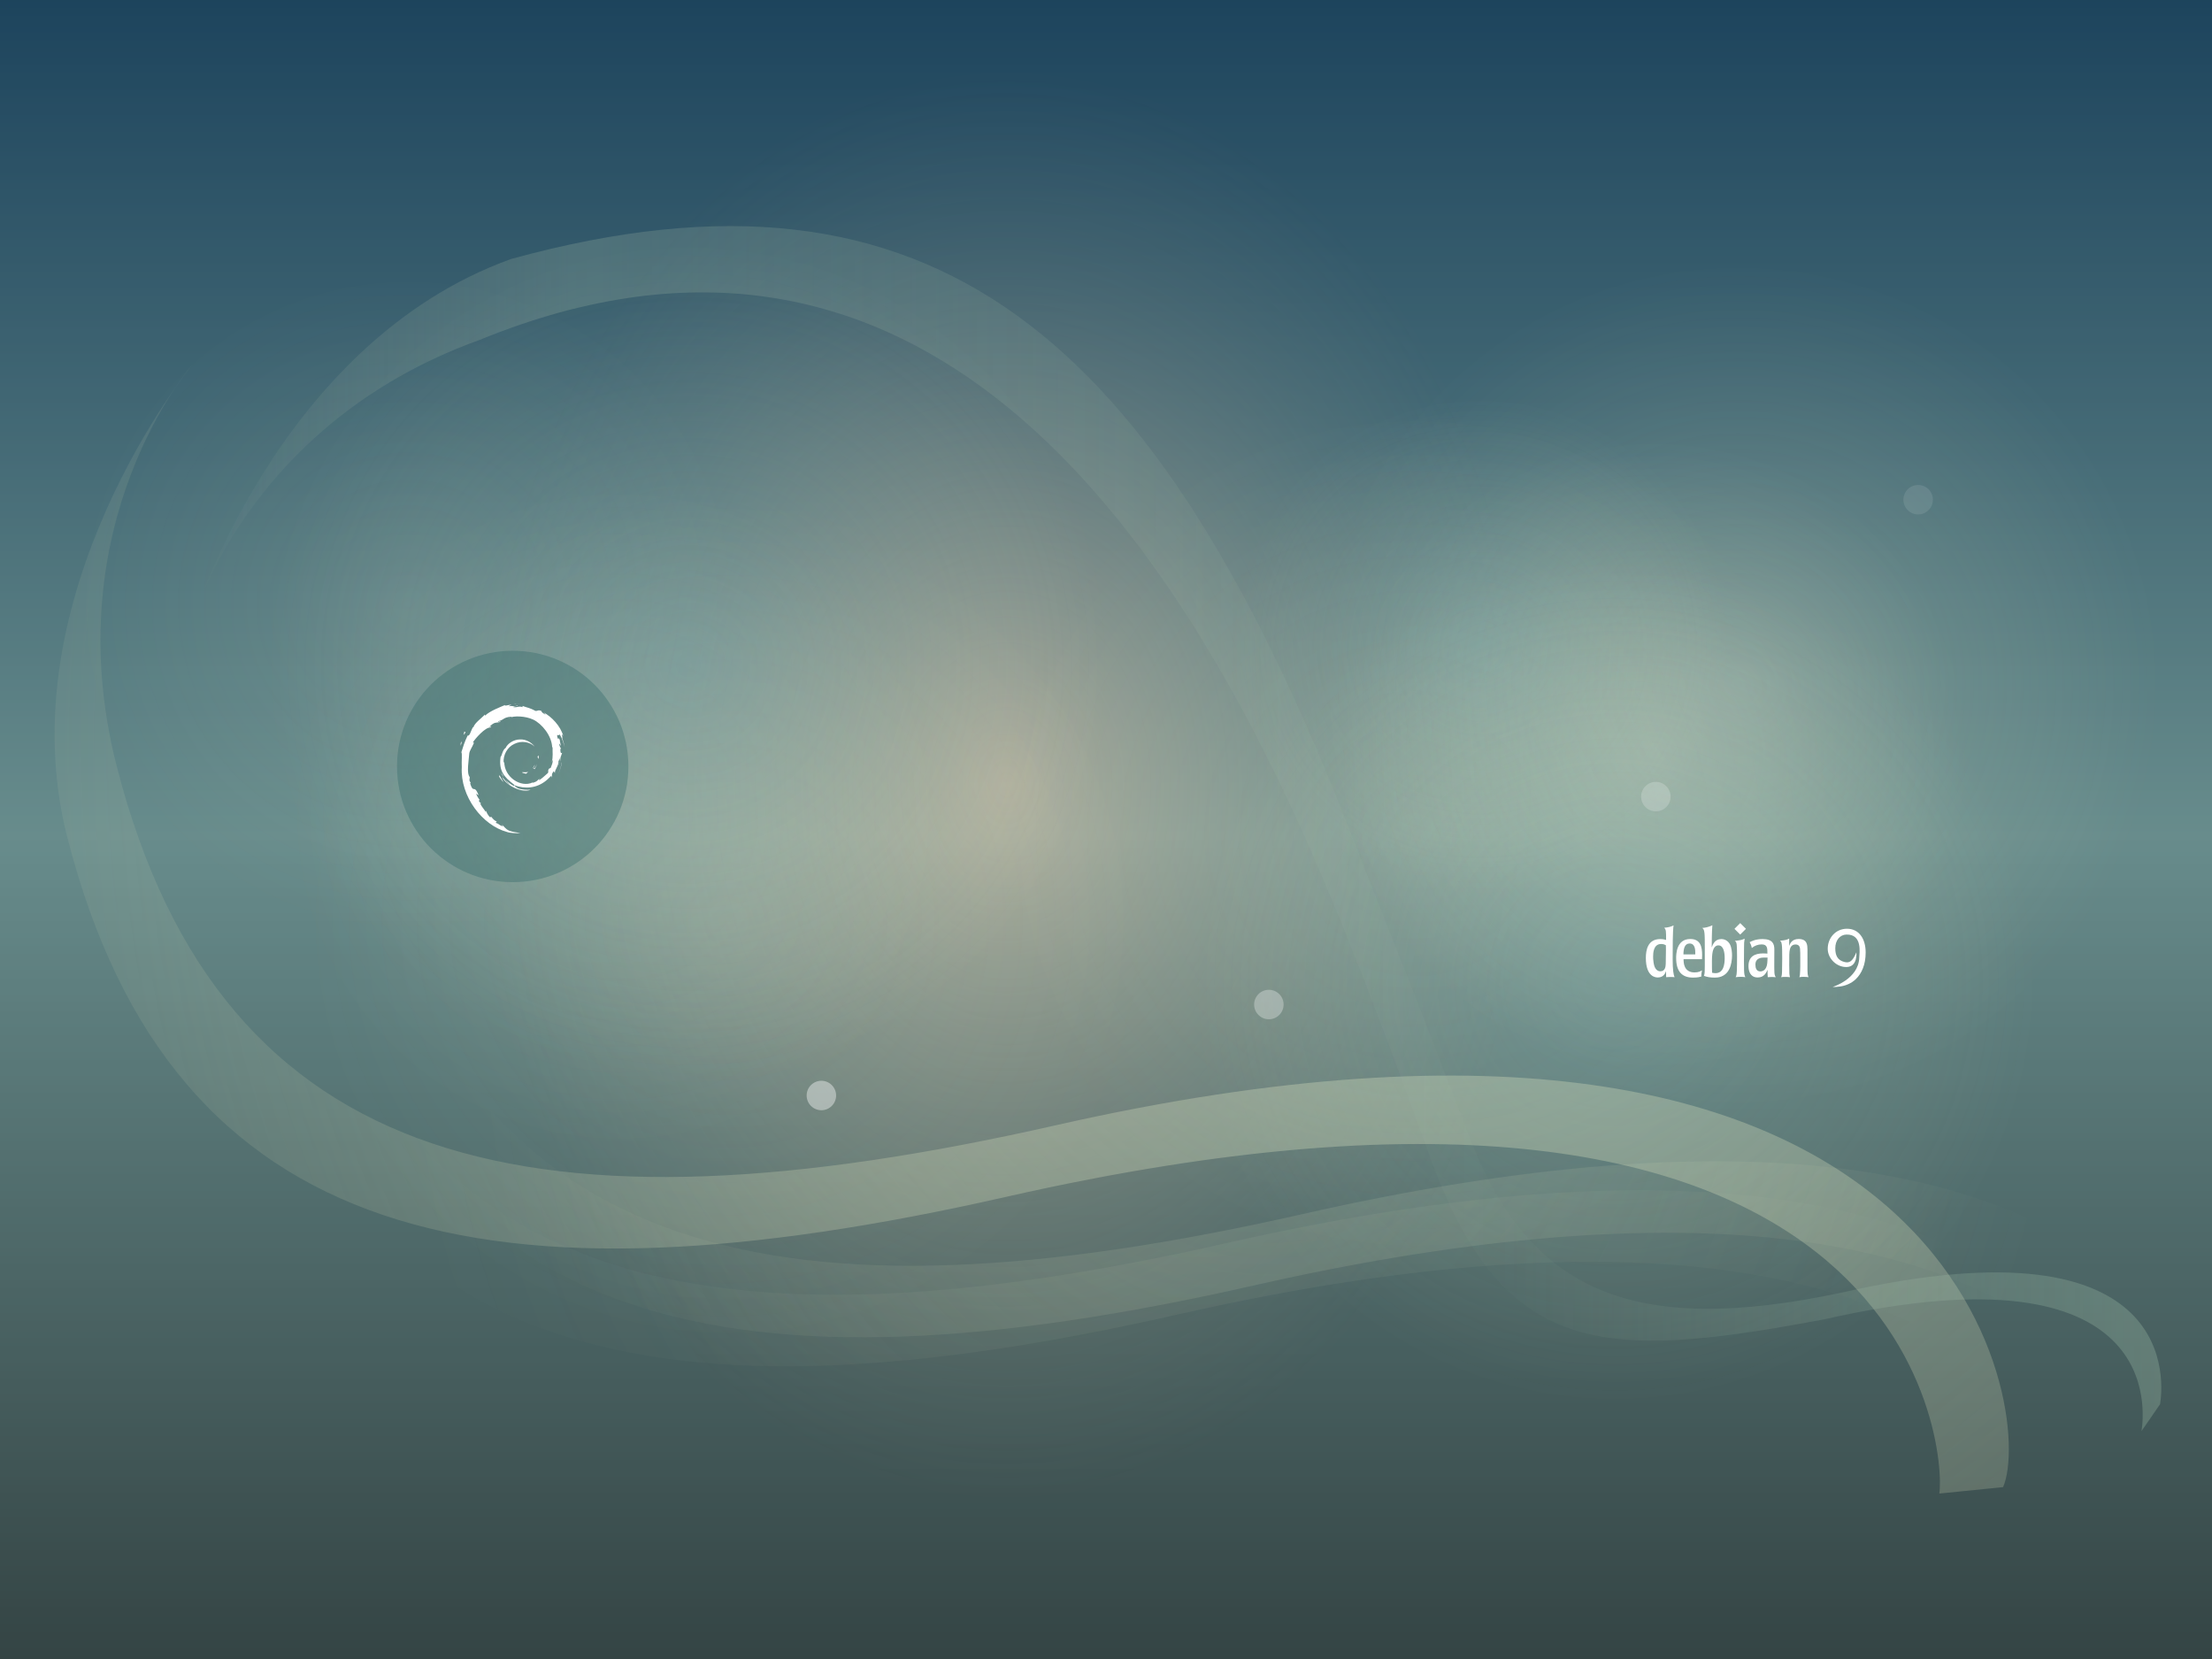
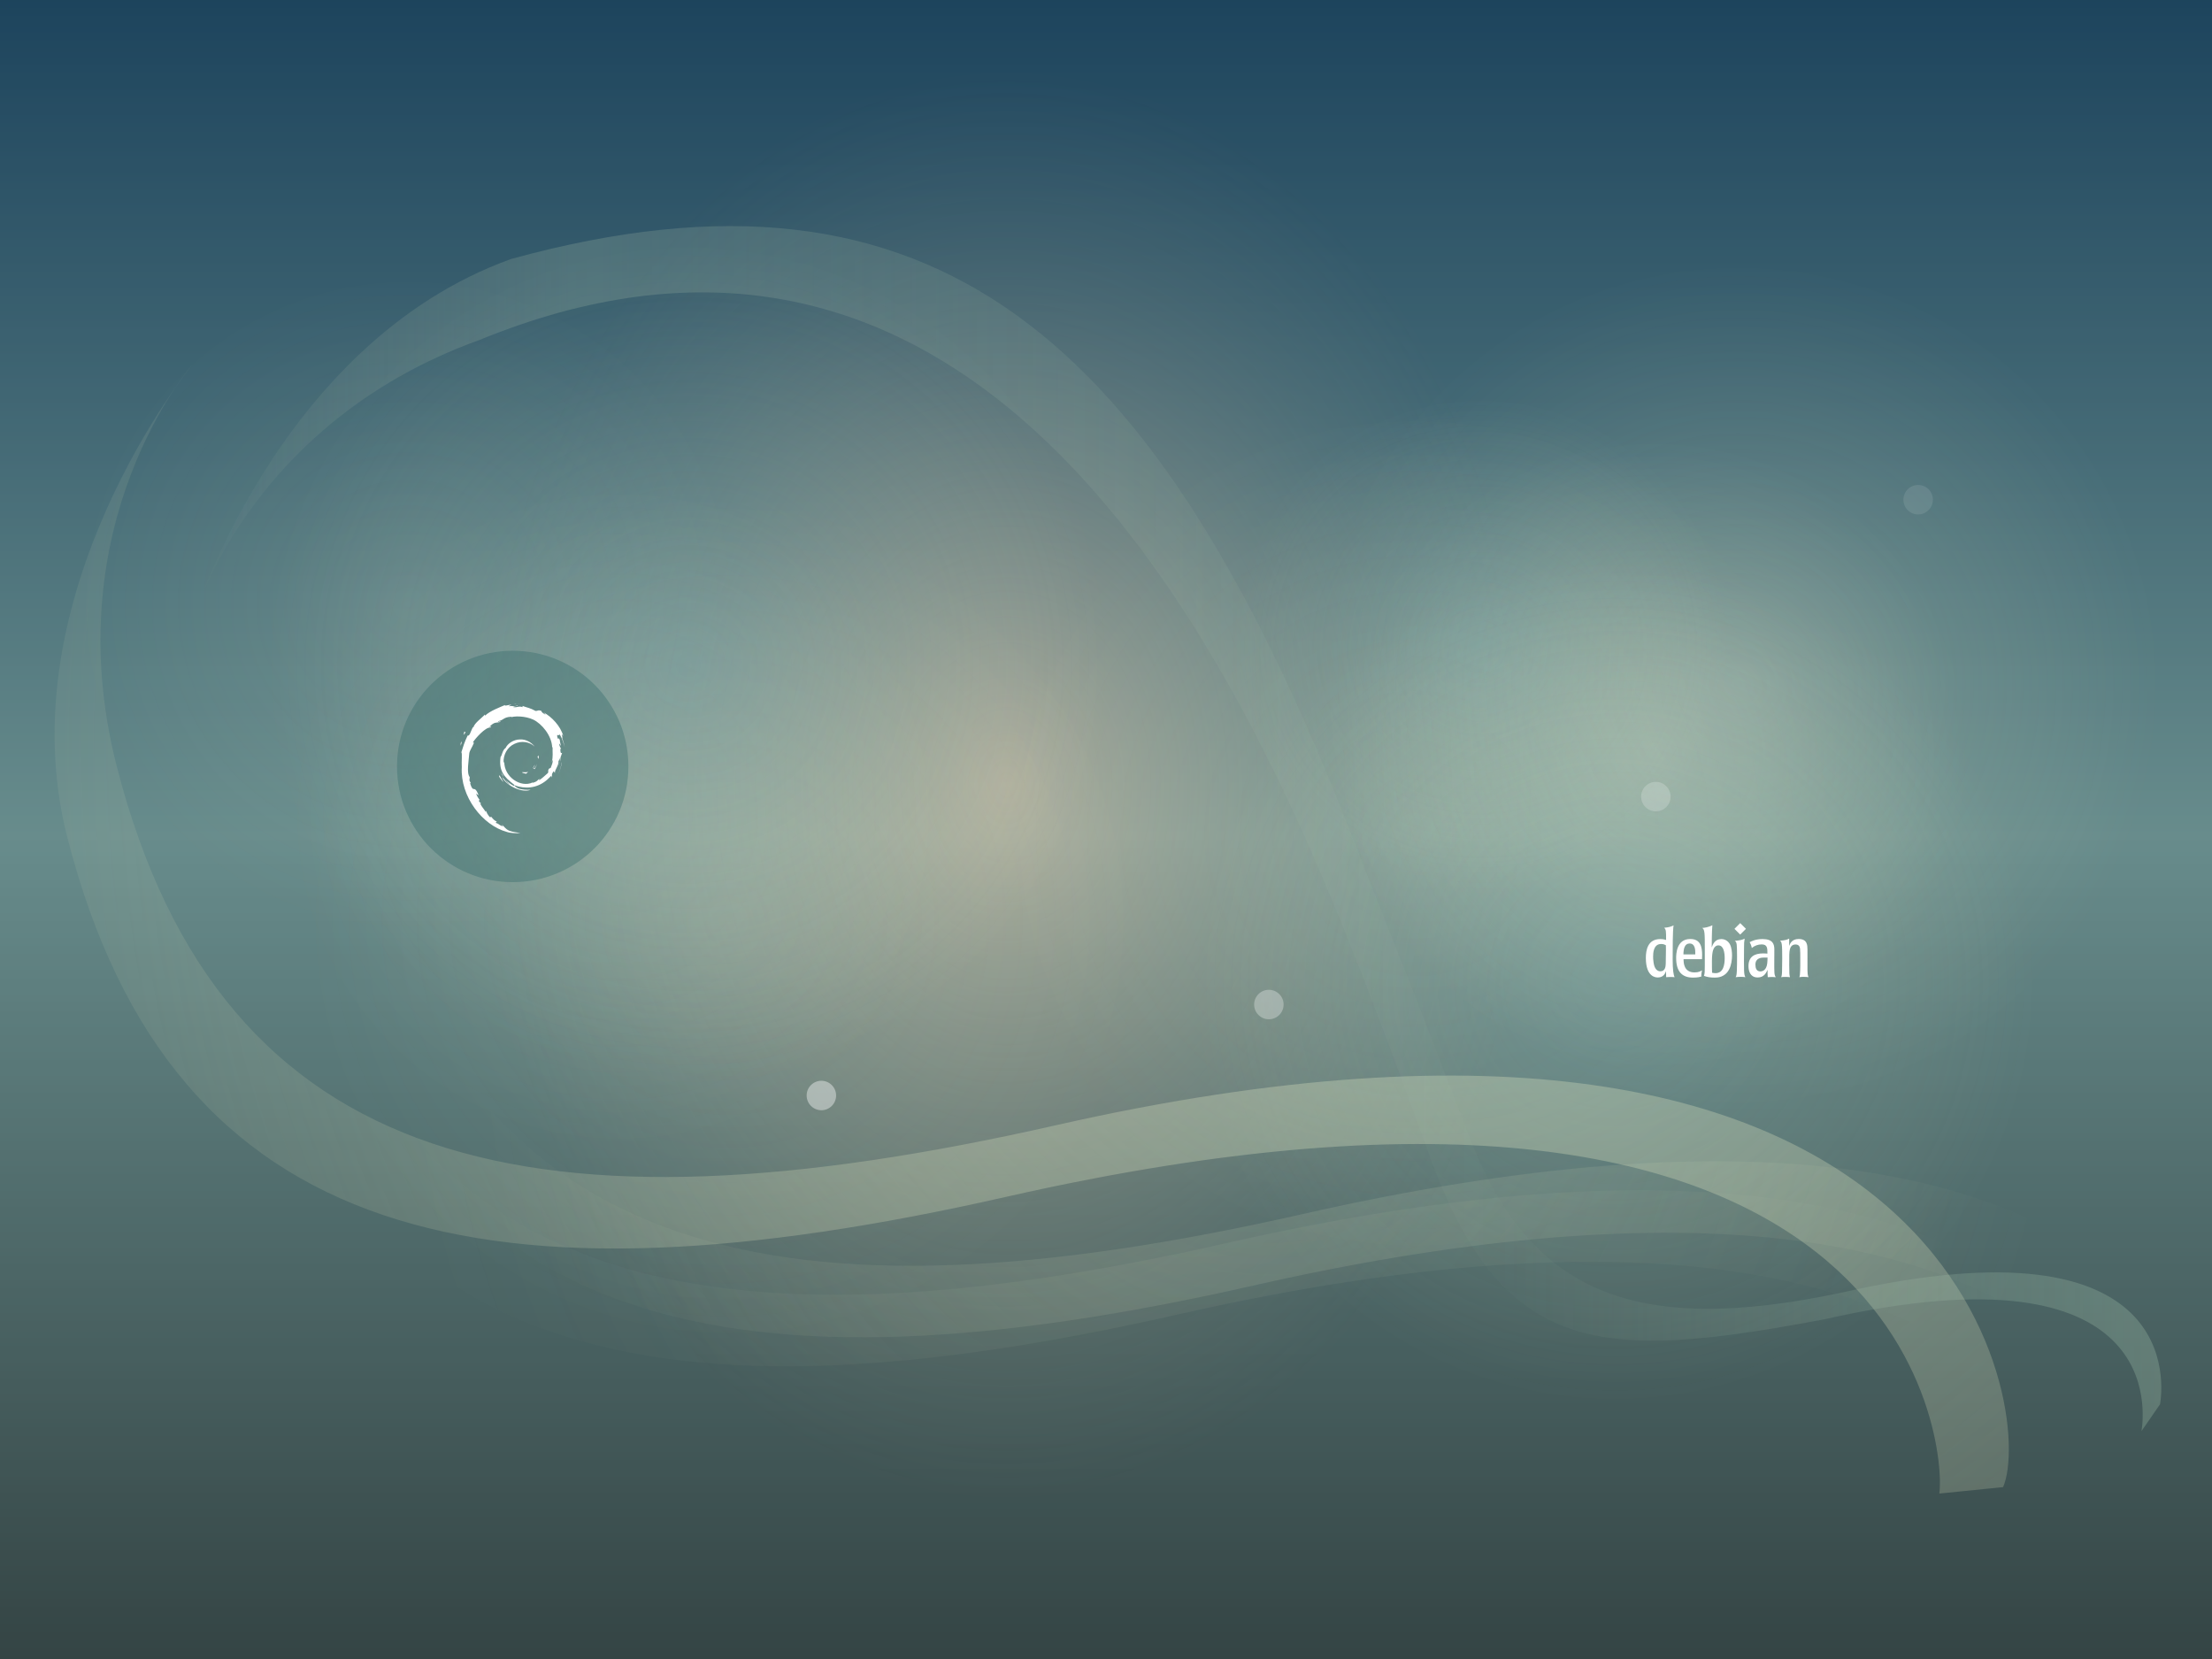
<svg xmlns="http://www.w3.org/2000/svg" version="1.1" id="root" x="0px" y="0px" width="1024px" height="768px" viewBox="0 0 1024 768" enable-background="new 0 0 1024 768" xml:space="preserve">
  <defs id="defs188" />
  <g id="background">
    <g id="background_1_">
      <linearGradient id="SVGID_1_" gradientUnits="userSpaceOnUse" x1="-1759.378" y1="4249.164" x2="-1759.379" y2="3474.712" gradientTransform="matrix(1 0 0 -1 2273.379 4247.078)">
        <stop offset="0" style="stop-color:#133356" id="stop6" />
        <stop offset="0.502" style="stop-color:#7C9999" id="stop8" />
        <stop offset="1" style="stop-color:#333333" id="stop10" />
      </linearGradient>
      <rect x="-1" y="-3.95" fill="url(#SVGID_1_)" width="1030.001" height="775.901" id="rect12" />
    </g>
    <g id="Layer_4">
      <radialGradient id="SVGID_2_" cx="-1848.697" cy="3394.279" r="504.368" gradientTransform="matrix(0.9962 0 0 -1.3407 2307.595 4914.205)" gradientUnits="userSpaceOnUse">
        <stop offset="0" style="stop-color:#E4C8A5;stop-opacity:0.5" id="stop16" />
        <stop offset="0.143" style="stop-color:#AEAB93;stop-opacity:0.437" id="stop18" />
        <stop offset="0.38" style="stop-color:#587E77;stop-opacity:0.333" id="stop20" />
        <stop offset="0.488" style="stop-color:#366C6C;stop-opacity:0.286" id="stop22" />
      </radialGradient>
      <rect x="-1" y="-3.466" fill="url(#SVGID_2_)" width="1030.001" height="775.174" id="rect24" />
    </g>
  </g>
  <g id="glows">
    <radialGradient id="SVGID_3_" cx="-1507.371" cy="3897.723" r="145.275" gradientTransform="matrix(1 0 0 -1 2273.379 4247.078)" gradientUnits="userSpaceOnUse">
      <stop offset="0" style="stop-color:#FFFCDD" id="stop28" />
      <stop offset="1" style="stop-color:#FEF9C8;stop-opacity:0" id="stop30" />
    </radialGradient>
    <path opacity="0.2" fill="url(#SVGID_3_)" enable-background="new    " d="M766.007,204.082   c80.234,0,145.277,65.042,145.277,145.275c0,80.229-65.043,145.272-145.277,145.272c-80.23,0-145.275-65.043-145.275-145.271   C620.729,269.124,685.774,204.082,766.007,204.082z" id="path32" />
    <radialGradient id="SVGID_4_" cx="-1588.051" cy="3947.717" r="114.988" gradientTransform="matrix(1 0 0 -1 2273.379 4247.078)" gradientUnits="userSpaceOnUse">
      <stop offset="0" style="stop-color:#99CCCC" id="stop35" />
      <stop offset="1" style="stop-color:#FEF9C8;stop-opacity:0" id="stop37" />
    </radialGradient>
    <path opacity="0.2" fill="url(#SVGID_4_)" enable-background="new    " d="M685.327,184.374c63.506,0,114.99,51.481,114.99,114.989   c0,63.507-51.484,114.985-114.99,114.985S570.339,362.87,570.339,299.363C570.339,235.855,621.821,184.374,685.327,184.374z" id="path39" />
    <radialGradient id="SVGID_5_" cx="-2084.39" cy="3967.489" r="152.451" gradientTransform="matrix(1 0 0 -1 2273.379 4247.078)" gradientUnits="userSpaceOnUse">
      <stop offset="0" style="stop-color:#FFFCDD" id="stop42" />
      <stop offset="1" style="stop-color:#FEF9C8;stop-opacity:0" id="stop44" />
    </radialGradient>
    <circle opacity="0.1" fill="url(#SVGID_5_)" enable-background="new    " cx="188.989" cy="279.589" r="152.451" id="circle46" />
    <radialGradient id="SVGID_6_" cx="-1986.572" cy="3869.126" r="152.451" gradientTransform="matrix(1 0 0 -1 2273.379 4247.078)" gradientUnits="userSpaceOnUse">
      <stop offset="0" style="stop-color:#FFFCDD" id="stop49" />
      <stop offset="1" style="stop-color:#FEF9C8;stop-opacity:0" id="stop51" />
    </radialGradient>
    <circle opacity="0.1" fill="url(#SVGID_6_)" enable-background="new    " cx="286.806" cy="377.952" r="152.451" id="circle53" />
    <radialGradient id="SVGID_7_" cx="-1936.446" cy="3820.824" r="195.03" gradientTransform="matrix(1 0 0 -1 2273.379 4247.078)" gradientUnits="userSpaceOnUse">
      <stop offset="0" style="stop-color:#FFFCDD" id="stop56" />
      <stop offset="1" style="stop-color:#FEF9C8;stop-opacity:0" id="stop58" />
    </radialGradient>
    <path opacity="0.1" fill="url(#SVGID_7_)" enable-background="new    " d="M336.93,231.226   c107.713,0,195.034,87.317,195.034,195.025c0,107.712-87.321,195.03-195.034,195.03c-107.711,0-195.029-87.318-195.029-195.03   C141.9,318.543,229.218,231.226,336.93,231.226z" id="path60" />
    <radialGradient id="SVGID_8_" cx="-1618.281" cy="3861.288" r="195.028" gradientTransform="matrix(1 0 0 -1 2273.379 4247.078)" gradientUnits="userSpaceOnUse">
      <stop offset="0" style="stop-color:#FFFCDD" id="stop63" />
      <stop offset="1" style="stop-color:#FEF9C8;stop-opacity:0" id="stop65" />
    </radialGradient>
    <path opacity="0.1" fill="url(#SVGID_8_)" enable-background="new    " d="M655.099,190.764   c107.713,0,195.029,87.315,195.029,195.025c0,107.715-87.316,195.027-195.029,195.027c-107.709,0-195.031-87.314-195.031-195.026   C460.067,278.08,547.39,190.764,655.099,190.764z" id="path67" />
    <radialGradient id="SVGID_9_" cx="-1954.735" cy="3939.332" r="195.028" gradientTransform="matrix(1 0 0 -1 2273.379 4247.078)" gradientUnits="userSpaceOnUse">
      <stop offset="0" style="stop-color:#99CCCC" id="stop70" />
      <stop offset="1" style="stop-color:#FEF9C8;stop-opacity:0" id="stop72" />
    </radialGradient>
    <circle opacity="0.2" fill="url(#SVGID_9_)" enable-background="new    " cx="318.643" cy="307.746" r="195.028" id="circle74" />
    <radialGradient id="SVGID_10_" cx="-1468.607" cy="3929.969" r="195.028" gradientTransform="matrix(1 0 0 -1 2273.379 4247.078)" gradientUnits="userSpaceOnUse">
      <stop offset="0" style="stop-color:#FFFCDD" id="stop77" />
      <stop offset="1" style="stop-color:#FEF9C8;stop-opacity:0" id="stop79" />
    </radialGradient>
    <circle opacity="0.2" fill="url(#SVGID_10_)" enable-background="new    " cx="804.771" cy="317.11" r="195.028" id="circle81" />
    <radialGradient id="SVGID_11_" cx="-1525.753" cy="3792.606" r="195.028" gradientTransform="matrix(1 0 0 -1 2273.379 4247.078)" gradientUnits="userSpaceOnUse">
      <stop offset="0" style="stop-color:#99CCCC" id="stop84" />
      <stop offset="1" style="stop-color:#FEF9C8;stop-opacity:0" id="stop86" />
    </radialGradient>
    <path opacity="0.2" fill="url(#SVGID_11_)" enable-background="new    " d="M747.624,259.444   c107.715,0,195.031,87.317,195.031,195.024c0,107.712-87.316,195.03-195.031,195.03c-107.709,0-195.027-87.318-195.027-195.03   C552.597,346.761,639.915,259.444,747.624,259.444z" id="path88" />
  </g>
  <g id="octopus_1_">
    <radialGradient id="SVGID_12_" cx="14671.389" cy="-3744.686" r="366.571" gradientTransform="matrix(-1 0 0 1 15223.664 4229.417)" gradientUnits="userSpaceOnUse">
      <stop offset="0" style="stop-color:#BCCCB3" id="stop92" />
      <stop offset="1" style="stop-color:#FEF9C8;stop-opacity:0" id="stop94" />
    </radialGradient>
    <path opacity="0.1" fill="url(#SVGID_12_)" enable-background="new    " d="M168.048,223.54c0,0-86.494,106.006-57.708,218.526   c48.662,190.206,195.996,220.612,434.657,166.5c420.549-95.355,435.082,117.585,431.961,137.355l22.83-33.101   c3.121-19.768-11.412-232.707-431.961-137.356c-238.663,54.112-385.997,23.71-434.656-166.498   C104.385,296.448,168.048,223.54,168.048,223.54" id="path96" />
    <radialGradient id="SVGID_13_" cx="14562.357" cy="-3883.877" r="734.648" gradientTransform="matrix(-1 0 0 1 15223.664 4229.417)" gradientUnits="userSpaceOnUse">
      <stop offset="0" style="stop-color:#BCCCB3" id="stop99" />
      <stop offset="1" style="stop-color:#FEF9C8;stop-opacity:0" id="stop101" />
    </radialGradient>
    <path opacity="0.5" fill="url(#SVGID_13_)" enable-background="new    " d="M88.851,169.021c0,0-86.494,106.01-57.71,218.529   c48.661,190.205,195.995,220.61,434.655,166.498c420.548-95.354,435.085,117.59,431.962,137.36l29.531-2.98   c14.652-33.445-18.115-262.833-438.666-167.479c-238.658,54.111-385.992,23.709-434.652-166.495   C25.188,241.93,88.851,169.021,88.851,169.021" id="path103" />
    <radialGradient id="SVGID_14_" cx="14636.27" cy="-3758.109" r="366.571" gradientTransform="matrix(-1 0 0 1 15223.664 4229.417)" gradientUnits="userSpaceOnUse">
      <stop offset="0" style="stop-color:#BCCCB3" id="stop106" />
      <stop offset="1" style="stop-color:#FEF9C8;stop-opacity:0" id="stop108" />
    </radialGradient>
    <path opacity="0.2" fill="url(#SVGID_14_)" enable-background="new    " d="M203.168,210.116c0,0-86.496,106.01-57.709,218.527   c48.66,190.208,195.994,220.61,434.655,166.499c420.549-95.354,435.084,117.583,431.963,137.356l22.83-33.092   c3.123-19.772-11.414-232.718-431.961-137.362c-238.662,54.112-385.996,23.707-434.656-166.498   C139.505,283.024,203.168,210.116,203.168,210.116" id="path110" />
    <linearGradient id="SVGID_15_" gradientUnits="userSpaceOnUse" x1="14223.135" y1="-3845.822" x2="15135.541" y2="-3845.822" gradientTransform="matrix(-1 0 0 1 15223.664 4229.417)">
      <stop offset="0" style="stop-color:#ABCCB3;stop-opacity:0.7" id="stop113" />
      <stop offset="0.33" style="stop-color:#B4CFB5;stop-opacity:0.05" id="stop115" />
      <stop offset="0.803" style="stop-color:#C1D4B7;stop-opacity:0.5" id="stop117" />
      <stop offset="1" style="stop-color:#FEF9C8;stop-opacity:0" id="stop119" />
    </linearGradient>
    <path opacity="0.4" fill="url(#SVGID_15_)" enable-background="new    " d="M88.124,290.207c0,0,24.657-93.599,133.962-132.87   c203.448-83.235,321.105,84.886,391.744,252.657c6.24,14.827,21.852,52.288,47.604,124.087   c34.018,94.833,80.385,95.987,183.184,76.647c158.574-35.955,147.92,44.341,146.736,51.796l8.607-12.479   c1.184-7.454,11.836-87.751-146.736-51.799c-98.08,20.979-145.795-0.637-173.309-72.757   c-27.516-72.114-29.211-74.817-55.164-141.252c-89.045-227.941-191.205-318.412-388.07-264.369   C127.381,159.143,88.124,290.207,88.124,290.207" id="path121" />
  </g>
  <g id="rounds">
    <path fill="none" stroke="#FFFFFF" stroke-width="2" stroke-miterlimit="10" d="M623.601,444.982" id="path124" />
    <circle opacity="0.3" fill="#FFFFFF" enable-background="new    " cx="587.396" cy="465.029" r="6.82" id="circle126" />
    <path opacity="0.2" fill="#FFFFFF" enable-background="new    " d="M766.542,361.95c3.77,0,6.82,3.054,6.82,6.819   c0,3.769-3.053,6.821-6.82,6.821c-3.766,0-6.818-3.053-6.818-6.821C759.724,365.004,762.776,361.95,766.542,361.95z" id="path128" />
    <circle opacity="0.1" fill="#FFFFFF" enable-background="new    " cx="887.966" cy="231.33" r="6.82" id="circle130" />
    <circle opacity="0.4" fill="#FFFFFF" enable-background="new    " cx="380.241" cy="507.141" r="6.82" id="circle132" />
  </g>
  <g id="logoGroup_1_" transform="matrix(0.7,0,0,0.7,71.2044,106.4454)">
    <path enable-background="new    " d="m 237.346,278.303 c 42.261,0 76.518,34.258 76.518,76.517 0,42.254 -34.257,76.513 -76.518,76.513 -42.256,0 -76.514,-34.259 -76.514,-76.513 0.001,-42.259 34.258,-76.517 76.514,-76.517 z" id="path135" style="opacity:0.4;fill:#366c6c" />
    <g id="logo_1_" enable-background="new    ">
      <path d="m 244.072,358.603 c -1.419,0.018 0.269,0.728 2.123,1.015 0.514,-0.401 0.977,-0.805 1.389,-1.198 -1.153,0.283 -2.328,0.291 -3.512,0.183" id="path138" style="fill:#ffffff" />
      <path d="m 251.694,356.703 c 0.852,-1.17 1.464,-2.447 1.681,-3.768 -0.191,0.943 -0.7,1.752 -1.181,2.612 -2.656,1.676 -0.25,-0.989 -0.006,-2.006 -2.85,3.596 -0.392,2.157 -0.494,3.162" id="path140" style="fill:#ffffff" />
      <path d="m 254.509,349.378 c 0.173,-2.557 -0.502,-1.746 -0.728,-0.773 0.263,0.14 0.473,1.804 0.728,0.773" id="path142" style="fill:#ffffff" />
      <path d="m 238.684,314.417 c 0.76,0.139 1.639,0.24 1.513,0.422 0.83,-0.186 1.019,-0.349 -1.513,-0.422" id="path144" style="fill:#ffffff" />
      <path d="m 240.198,314.838 -0.531,0.115 0.497,-0.05 0.034,-0.065" id="path146" style="fill:#ffffff" />
      <path d="m 263.837,350.349 c 0.08,2.295 -0.672,3.413 -1.354,5.387 l -1.226,0.613 c -1.009,1.953 0.097,1.245 -0.619,2.79 -1.573,1.397 -4.759,4.365 -5.776,4.633 -0.749,-0.017 0.506,-0.88 0.666,-1.218 -2.099,1.442 -1.682,2.161 -4.897,3.042 l -0.095,-0.21 c -7.918,3.727 -18.915,-3.653 -18.774,-13.729 -0.083,0.64 -0.239,0.479 -0.415,0.736 -0.407,-5.183 2.396,-10.386 7.122,-12.515 4.627,-2.288 10.048,-1.355 13.35,1.74 -1.816,-2.383 -5.438,-4.912 -9.723,-4.674 -4.2,0.074 -8.139,2.742 -9.444,5.641 -2.157,1.354 -2.403,5.224 -3.341,5.931 -1.268,9.277 2.375,13.283 8.527,18.001 0.964,0.657 0.271,0.75 0.401,1.247 -2.05,-0.956 -3.913,-2.4 -5.453,-4.17 0.816,1.193 1.703,2.354 2.838,3.263 -1.929,-0.649 -4.503,-4.671 -5.255,-4.833 3.323,5.953 13.475,10.438 18.799,8.206 -2.463,0.094 -5.588,0.053 -8.357,-0.972 -1.159,-0.596 -2.742,-1.832 -2.46,-2.064 7.258,2.711 14.752,2.05 21.035,-2.982 1.6,-1.244 3.345,-3.36 3.85,-3.391 -0.759,1.141 0.13,0.55 -0.453,1.556 1.59,-2.569 -0.692,-1.046 1.642,-4.435 l 0.86,1.189 c -0.324,-2.136 2.65,-4.72 2.348,-8.092 0.684,-1.03 0.76,1.11 0.032,3.479 1.004,-2.63 0.27,-3.046 0.524,-5.224 0.273,0.729 0.642,1.506 0.833,2.276 -0.654,-2.545 0.667,-4.282 0.997,-5.757 -0.325,-0.144 -1.008,1.12 -1.166,-1.878 0.022,-1.305 0.364,-0.683 0.494,-1.006 -0.254,-0.146 -0.926,-1.147 -1.334,-3.066 0.295,-0.448 0.793,1.167 1.192,1.232 -0.256,-1.523 -0.704,-2.686 -0.724,-3.855 -1.181,-2.461 -0.419,0.332 -1.373,-1.054 -1.255,-3.913 1.038,-0.905 1.198,-2.682 1.895,2.753 2.98,7.017 3.478,8.788 -0.378,-2.155 -0.986,-4.238 -1.742,-6.263 0.574,0.249 -0.934,-4.435 0.747,-1.334 -1.788,-6.604 -7.68,-12.773 -13.092,-15.665 0.662,0.604 1.5,1.364 1.204,1.484 -2.699,-1.6 -2.223,-1.729 -2.61,-2.404 -2.195,-0.896 -2.335,0.073 -3.784,0.004 -4.134,-2.195 -4.933,-1.962 -8.735,-3.334 l 0.171,0.813 c -2.74,-0.916 -3.191,0.341 -6.15,0.002 -0.18,-0.141 0.95,-0.51 1.877,-0.645 -2.648,0.351 -2.524,-0.521 -5.113,0.099 0.638,-0.445 1.312,-0.748 1.996,-1.125 -2.158,0.134 -5.156,1.255 -4.232,0.229 -3.524,1.572 -9.777,3.781 -13.288,7.072 l -0.11,-0.735 c -1.612,1.932 -7.014,5.764 -7.446,8.271 l -0.427,0.097 c -0.836,1.42 -1.377,3.025 -2.044,4.479 -1.097,1.865 -1.604,0.717 -1.447,1.007 -2.155,4.369 -3.224,8.033 -4.149,11.046 0.661,0.985 0.016,5.923 0.265,9.875 -1.079,19.522 13.705,38.488 29.867,42.862 2.368,0.852 5.886,0.816 8.888,0.898 -3.537,-1.01 -3.994,-0.53 -7.438,-1.739 -2.483,-1.169 -3.027,-2.503 -4.788,-4.03 l 0.695,1.229 c -3.447,-1.224 -2.003,-1.512 -4.813,-2.398 l 0.747,-0.966 c -1.116,-0.085 -2.959,-1.884 -3.465,-2.884 l -1.226,0.051 c -1.468,-1.812 -2.254,-3.12 -2.194,-4.131 l -0.401,0.702 c -0.443,-0.77 -5.408,-6.799 -2.831,-5.396 -0.48,-0.438 -1.117,-0.707 -1.809,-1.962 l 0.529,-0.594 c -1.242,-1.595 -2.287,-3.637 -2.201,-4.323 0.662,0.895 1.118,1.058 1.574,1.212 -3.137,-7.76 -3.31,-0.423 -5.673,-7.899 l 0.502,-0.039 c -0.38,-0.581 -0.617,-1.205 -0.925,-1.825 l 0.221,-2.175 c -2.249,-2.602 -0.631,-11.067 -0.306,-15.71 0.228,-1.89 1.875,-3.897 3.134,-7.056 l -0.768,-0.134 c 1.463,-2.551 8.367,-10.265 11.565,-9.872 1.551,-1.94 -0.309,-0.01 -0.613,-0.495 3.403,-3.522 4.475,-2.481 6.769,-3.12 2.479,-1.465 -2.123,0.574 -0.948,-0.556 4.281,-1.095 3.03,-2.483 8.616,-3.042 0.591,0.335 -1.365,0.514 -1.852,0.948 3.565,-1.745 11.284,-1.351 16.294,0.965 5.818,2.722 12.35,10.755 12.61,18.315 l 0.291,0.077 c -0.146,3.003 0.465,6.481 -0.596,9.676 l 0.707,-1.505" id="path148" style="fill:#ffffff" />
      <path d="m 228.569,360.551 -0.2,0.994 c 0.933,1.268 1.674,2.643 2.865,3.631 -0.859,-1.669 -1.493,-2.361 -2.665,-4.625" id="path150" style="fill:#ffffff" />
      <path d="m 230.772,360.466 c -0.491,-0.549 -0.789,-1.202 -1.116,-1.855 0.314,1.154 0.957,2.138 1.552,3.152 l -0.436,-1.297" id="path152" style="fill:#ffffff" />
      <path d="m 269.828,351.977 -0.209,0.525 c -0.377,2.717 -1.207,5.407 -2.477,7.897 1.4,-2.629 2.302,-5.505 2.686,-8.422" id="path154" style="fill:#ffffff" />
      <path d="m 238.965,313.733 c 0.964,-0.353 2.36,-0.191 3.381,-0.423 -1.33,0.115 -2.651,0.182 -3.955,0.343 l 0.574,0.08" id="path156" style="fill:#ffffff" />
      <path d="m 205.249,331.665 c 0.221,2.048 -1.542,2.842 0.389,1.488 1.036,-2.33 -0.402,-0.641 -0.389,-1.488" id="path158" style="fill:#ffffff" />
      <path d="m 202.979,341.146 c 0.444,-1.365 0.53,-2.184 0.699,-2.976 -1.233,1.572 -0.57,1.907 -0.699,2.976" id="path160" style="fill:#ffffff" />
    </g>
  </g>
-   <g id="debian_1_" transform="matrix(0.56,0,0,0.56,357.6274,194.5358)">
-     <g id="g163">
-       <path d="m 738.546,437.724 c -0.053,0.058 -0.053,9.28 -0.17,11.688 -0.111,1.946 -0.287,6.128 -4.41,6.128 -4.24,0 -5.273,-4.871 -5.615,-6.989 -0.398,-2.348 -0.398,-4.298 -0.398,-5.153 0,-2.751 0.17,-10.43 6.645,-10.43 1.949,0 3.037,0.575 3.896,1.03 l 0.052,3.726 z m -16.611,6.761 c 0,16.155 8.594,16.155 9.854,16.155 3.553,0 5.846,-1.948 6.818,-5.327 l 0.113,5.098 c 1.09,-0.058 2.182,-0.171 3.953,-0.171 0.633,0 1.146,0 1.607,0.056 0.457,0 0.916,0.057 1.434,0.115 -0.918,-1.832 -1.607,-5.955 -1.607,-14.896 0,-8.707 0,-23.43 0.748,-27.898 -2.063,0.976 -3.842,1.604 -7.736,1.947 1.549,1.662 1.549,2.522 1.549,10.079 -1.088,-0.341 -2.465,-0.742 -4.813,-0.742 -10.26,0 -11.92,8.936 -11.92,15.584" id="path165" style="fill:#ffffff" />
-       <path d="m 753.005,441.561 c 0.055,-4.756 1.031,-8.993 5.098,-8.993 4.473,0 4.811,4.924 4.697,8.993 l -9.795,0 z m 15.467,0.575 c 0,-6.703 -1.316,-13.291 -9.793,-13.291 -11.688,0 -11.688,12.948 -11.688,15.696 0,11.632 5.215,16.213 13.975,16.213 3.896,0 5.789,-0.569 6.82,-0.859 -0.055,-2.063 0.23,-3.379 0.572,-5.153 -1.203,0.745 -2.75,1.72 -6.188,1.72 -8.939,0 -9.053,-8.138 -9.053,-10.944 l 15.24,0 0.115,-3.382" id="path167" style="fill:#ffffff" />
-       <path d="m 787.11,444.599 c 0,5.327 -0.975,12.489 -7.619,12.489 -0.918,0 -2.063,-0.173 -2.807,-0.345 -0.119,-2.063 -0.119,-5.614 -0.119,-9.739 0,-4.927 0.518,-7.502 0.92,-8.765 1.203,-4.066 3.895,-4.123 4.412,-4.123 4.352,0 5.213,6.014 5.213,10.483 z m -16.443,6.245 c 0,4.238 0,6.646 -0.688,8.479 2.352,0.916 5.271,1.431 8.768,1.431 2.232,0 8.707,0 12.203,-7.16 1.662,-3.322 2.234,-7.792 2.234,-11.173 0,-2.064 -0.23,-6.588 -1.891,-9.454 -1.604,-2.689 -4.184,-4.064 -6.932,-4.064 -5.498,0 -7.104,4.583 -7.963,6.932 0,-2.92 0.059,-13.118 0.514,-18.333 -3.725,1.72 -6.018,2.003 -8.48,2.232 2.238,0.918 2.238,4.7 2.238,17.018 l 0,14.094" id="path169" style="fill:#ffffff" />
-       <path d="m 804.196,460.41 c -1.146,-0.171 -1.951,-0.287 -3.611,-0.287 -1.83,0 -3.092,0.116 -4.41,0.287 0.574,-1.087 0.803,-1.604 0.975,-5.326 0.229,-5.099 0.287,-18.737 -0.113,-21.602 -0.289,-2.179 -0.801,-2.521 -1.604,-3.093 4.695,-0.46 6.012,-0.803 8.191,-1.833 -0.457,2.521 -0.518,3.784 -0.518,7.621 -0.115,19.767 -0.171,21.885 1.09,24.233" id="path171" style="fill:#ffffff" />
-       <path d="m 822.544,444.194 c -0.117,3.611 -0.172,6.134 -1.148,8.14 -1.203,2.578 -3.209,3.322 -4.695,3.322 -3.441,0 -4.184,-2.861 -4.184,-5.669 0,-5.387 4.814,-5.789 6.988,-5.789 l 3.041,0 -0.002,-0.004 0,0 z m -15.758,7.051 c 0,3.607 1.088,7.215 4.299,8.766 1.434,0.63 2.863,0.63 3.322,0.63 5.271,0 7.045,-3.896 8.137,-6.303 -0.057,2.521 0,4.065 0.17,6.072 1.031,-0.057 2.064,-0.171 3.783,-0.171 0.973,0 1.887,0.114 2.863,0.171 -0.633,-0.973 -0.975,-1.548 -1.146,-3.781 -0.115,-2.175 -0.115,-4.354 -0.115,-7.391 l 0.057,-11.688 c 0,-4.356 -1.146,-8.652 -9.74,-8.652 -5.67,0 -8.994,1.72 -10.656,2.578 0.689,1.261 1.266,2.349 1.777,4.813 2.24,-1.95 5.16,-2.981 8.135,-2.981 4.758,0 4.758,3.155 4.758,7.621 -1.088,-0.055 -2.004,-0.17 -3.553,-0.17 -7.28,0.002 -12.091,2.804 -12.091,10.486" id="path173" style="fill:#ffffff" />
-       <path d="m 855.542,454.738 c 0.059,1.947 0.059,4.01 0.857,5.673 -1.262,-0.117 -2.006,-0.287 -4.355,-0.287 -1.375,0 -2.115,0.119 -3.209,0.287 0.23,-0.745 0.348,-1.029 0.461,-2.004 0.17,-1.315 0.289,-5.73 0.289,-7.277 l 0,-6.188 c 0,-2.69 0,-6.59 -0.178,-7.962 -0.113,-0.973 -0.396,-3.61 -3.725,-3.61 -3.266,0 -4.352,2.404 -4.754,4.354 -0.459,2.005 -0.459,4.184 -0.459,12.66 0.057,7.334 0.057,8.021 0.629,10.027 -0.971,-0.115 -2.174,-0.228 -3.891,-0.228 -1.377,0 -2.295,0.055 -3.436,0.228 0.4,-0.918 0.629,-1.375 0.742,-4.582 0.117,-3.154 0.346,-18.622 -0.172,-22.286 -0.285,-2.237 -0.859,-2.752 -1.486,-3.327 4.641,-0.229 6.127,-0.972 7.561,-1.717 l 0,6.069 c 0.688,-1.774 2.119,-5.729 7.85,-5.729 7.162,0 7.219,5.214 7.275,8.651 l 0,17.248" id="path175" style="fill:#ffffff" />
-       <path d="m 804.681,420.449 -4.746,4.743 -4.742,-4.743 4.742,-4.741 4.746,4.741" id="path177" style="fill:#ffffff" />
-     </g>
-     <g id="_x39_">
-       <g id="g180">
-         <g id="g182">
-           <path d="m 887.964,452.013 c -8.387,0.247 -15.672,-7.104 -15.672,-15.072 0,-8.824 6.385,-16.575 15.928,-16.575 9.539,0 15.424,7.751 15.424,19.66 0,10.267 -3.438,17.441 -8.035,21.894 -3.584,3.516 -8.539,5.667 -13.561,6.243 -2.295,0.356 -4.303,0.432 -5.811,0.356 0,0 21.428,-6.439 22.102,-24.065 0.148,-3.942 2.871,-19.64 -10.619,-19.279 -5.379,0.14 -9.188,4.734 -9.188,11.336 0,5.812 1.785,9.928 7.676,11.37 4.113,1.009 6.695,-0.587 9.746,-8.037 -0.002,-10e-4 1.346,11.895 -7.99,12.169 z" id="path184" style="fill:#ffffff" />
-         </g>
-       </g>
-     </g>
+   <g id="g163" transform="matrix(0.56,0,0,0.56,357.6274,194.5358)">
+     <path style="fill:#ffffff" id="path165" d="m 738.546,437.724 c -0.053,0.058 -0.053,9.28 -0.17,11.688 -0.111,1.946 -0.287,6.128 -4.41,6.128 -4.24,0 -5.273,-4.871 -5.615,-6.989 -0.398,-2.348 -0.398,-4.298 -0.398,-5.153 0,-2.751 0.17,-10.43 6.645,-10.43 1.949,0 3.037,0.575 3.896,1.03 z m -16.611,6.761 c 0,16.155 8.594,16.155 9.854,16.155 3.553,0 5.846,-1.948 6.818,-5.327 l 0.113,5.098 c 1.09,-0.058 2.182,-0.171 3.953,-0.171 0.633,0 1.146,0 1.607,0.056 0.457,0 0.916,0.057 1.434,0.115 -0.918,-1.832 -1.607,-5.955 -1.607,-14.896 0,-8.707 0,-23.43 0.748,-27.898 -2.063,0.976 -3.842,1.604 -7.736,1.947 1.549,1.662 1.549,2.522 1.549,10.079 -1.088,-0.341 -2.465,-0.742 -4.813,-0.742 -10.26,0 -11.92,8.936 -11.92,15.584" />
+     <path style="fill:#ffffff" id="path167" d="m 753.005,441.561 c 0.055,-4.756 1.031,-8.993 5.098,-8.993 4.473,0 4.811,4.924 4.697,8.993 z m 15.467,0.575 c 0,-6.703 -1.316,-13.291 -9.793,-13.291 -11.688,0 -11.688,12.948 -11.688,15.696 0,11.632 5.215,16.213 13.975,16.213 3.896,0 5.789,-0.569 6.82,-0.859 -0.055,-2.063 0.23,-3.379 0.572,-5.153 -1.203,0.745 -2.75,1.72 -6.188,1.72 -8.939,0 -9.053,-8.138 -9.053,-10.944 h 15.24 l 0.115,-3.382" />
+     <path style="fill:#ffffff" id="path169" d="m 787.11,444.599 c 0,5.327 -0.975,12.489 -7.619,12.489 -0.918,0 -2.063,-0.173 -2.807,-0.345 -0.119,-2.063 -0.119,-5.614 -0.119,-9.739 0,-4.927 0.518,-7.502 0.92,-8.765 1.203,-4.066 3.895,-4.123 4.412,-4.123 4.352,0 5.213,6.014 5.213,10.483 z m -16.443,6.245 c 0,4.238 0,6.646 -0.688,8.479 2.352,0.916 5.271,1.431 8.768,1.431 2.232,0 8.707,0 12.203,-7.16 1.662,-3.322 2.234,-7.792 2.234,-11.173 0,-2.064 -0.23,-6.588 -1.891,-9.454 -1.604,-2.689 -4.184,-4.064 -6.932,-4.064 -5.498,0 -7.104,4.583 -7.963,6.932 0,-2.92 0.059,-13.118 0.514,-18.333 -3.725,1.72 -6.018,2.003 -8.48,2.232 2.238,0.918 2.238,4.7 2.238,17.018 v 14.094" />
+     <path style="fill:#ffffff" id="path171" d="m 804.196,460.41 c -1.146,-0.171 -1.951,-0.287 -3.611,-0.287 -1.83,0 -3.092,0.116 -4.41,0.287 0.574,-1.087 0.803,-1.604 0.975,-5.326 0.229,-5.099 0.287,-18.737 -0.113,-21.602 -0.289,-2.179 -0.801,-2.521 -1.604,-3.093 4.695,-0.46 6.012,-0.803 8.191,-1.833 -0.457,2.521 -0.518,3.784 -0.518,7.621 -0.115,19.767 -0.171,21.885 1.09,24.233" />
+     <path style="fill:#ffffff" id="path173" d="m 822.544,444.194 c -0.117,3.611 -0.172,6.134 -1.148,8.14 -1.203,2.578 -3.209,3.322 -4.695,3.322 -3.441,0 -4.184,-2.861 -4.184,-5.669 0,-5.387 4.814,-5.789 6.988,-5.789 h 3.041 z m -15.758,7.051 c 0,3.607 1.088,7.215 4.299,8.766 1.434,0.63 2.863,0.63 3.322,0.63 5.271,0 7.045,-3.896 8.137,-6.303 -0.057,2.521 0,4.065 0.17,6.072 1.031,-0.057 2.064,-0.171 3.783,-0.171 0.973,0 1.887,0.114 2.863,0.171 -0.633,-0.973 -0.975,-1.548 -1.146,-3.781 -0.115,-2.175 -0.115,-4.354 -0.115,-7.391 l 0.057,-11.688 c 0,-4.356 -1.146,-8.652 -9.74,-8.652 -5.67,0 -8.994,1.72 -10.656,2.578 0.689,1.261 1.266,2.349 1.777,4.813 2.24,-1.95 5.16,-2.981 8.135,-2.981 4.758,0 4.758,3.155 4.758,7.621 -1.088,-0.055 -2.004,-0.17 -3.553,-0.17 -7.28,0.002 -12.091,2.804 -12.091,10.486" />
+     <path style="fill:#ffffff" id="path175" d="m 855.542,454.738 c 0.059,1.947 0.059,4.01 0.857,5.673 -1.262,-0.117 -2.006,-0.287 -4.355,-0.287 -1.375,0 -2.115,0.119 -3.209,0.287 0.23,-0.745 0.348,-1.029 0.461,-2.004 0.17,-1.315 0.289,-5.73 0.289,-7.277 v -6.188 c 0,-2.69 0,-6.59 -0.178,-7.962 -0.113,-0.973 -0.396,-3.61 -3.725,-3.61 -3.266,0 -4.352,2.404 -4.754,4.354 -0.459,2.005 -0.459,4.184 -0.459,12.66 0.057,7.334 0.057,8.021 0.629,10.027 -0.971,-0.115 -2.174,-0.228 -3.891,-0.228 -1.377,0 -2.295,0.055 -3.436,0.228 0.4,-0.918 0.629,-1.375 0.742,-4.582 0.117,-3.154 0.346,-18.622 -0.172,-22.286 -0.285,-2.237 -0.859,-2.752 -1.486,-3.327 4.641,-0.229 6.127,-0.972 7.561,-1.717 v 6.069 c 0.688,-1.774 2.119,-5.729 7.85,-5.729 7.162,0 7.219,5.214 7.275,8.651 v 17.248" />
+     <path style="fill:#ffffff" id="path177" d="m 804.681,420.449 -4.746,4.743 -4.742,-4.743 4.742,-4.741 4.746,4.741" />
  </g>
</svg>
